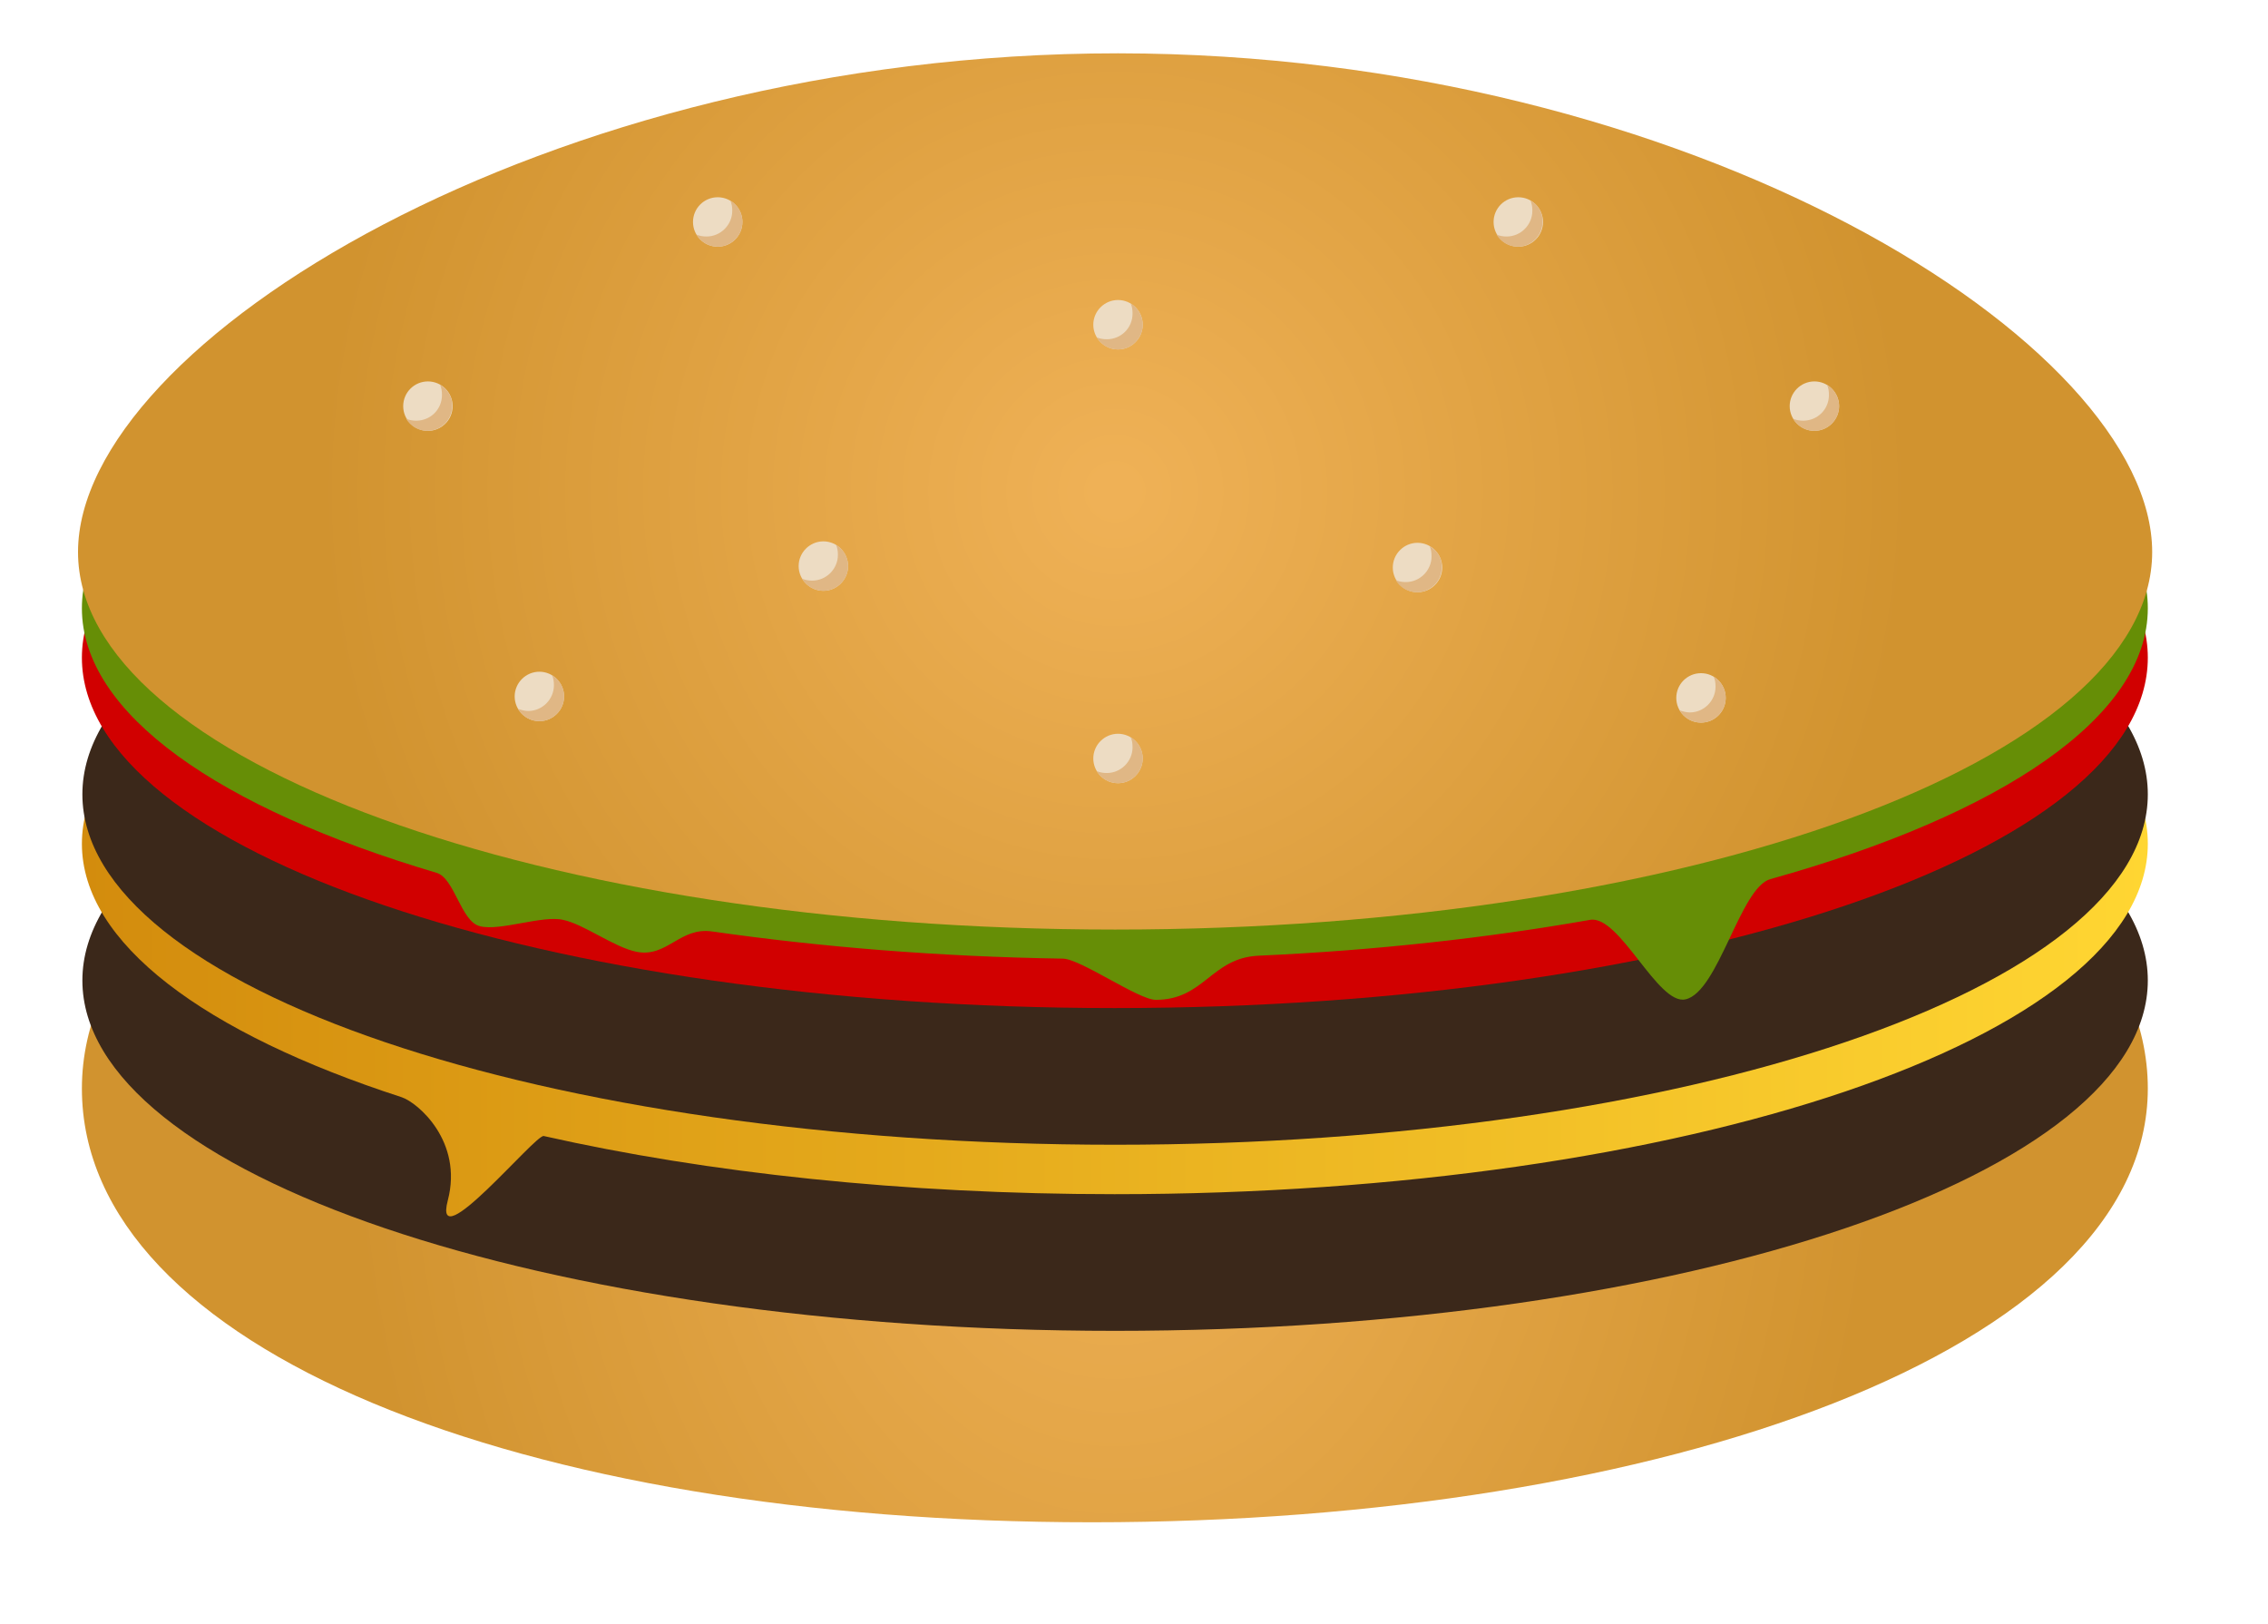
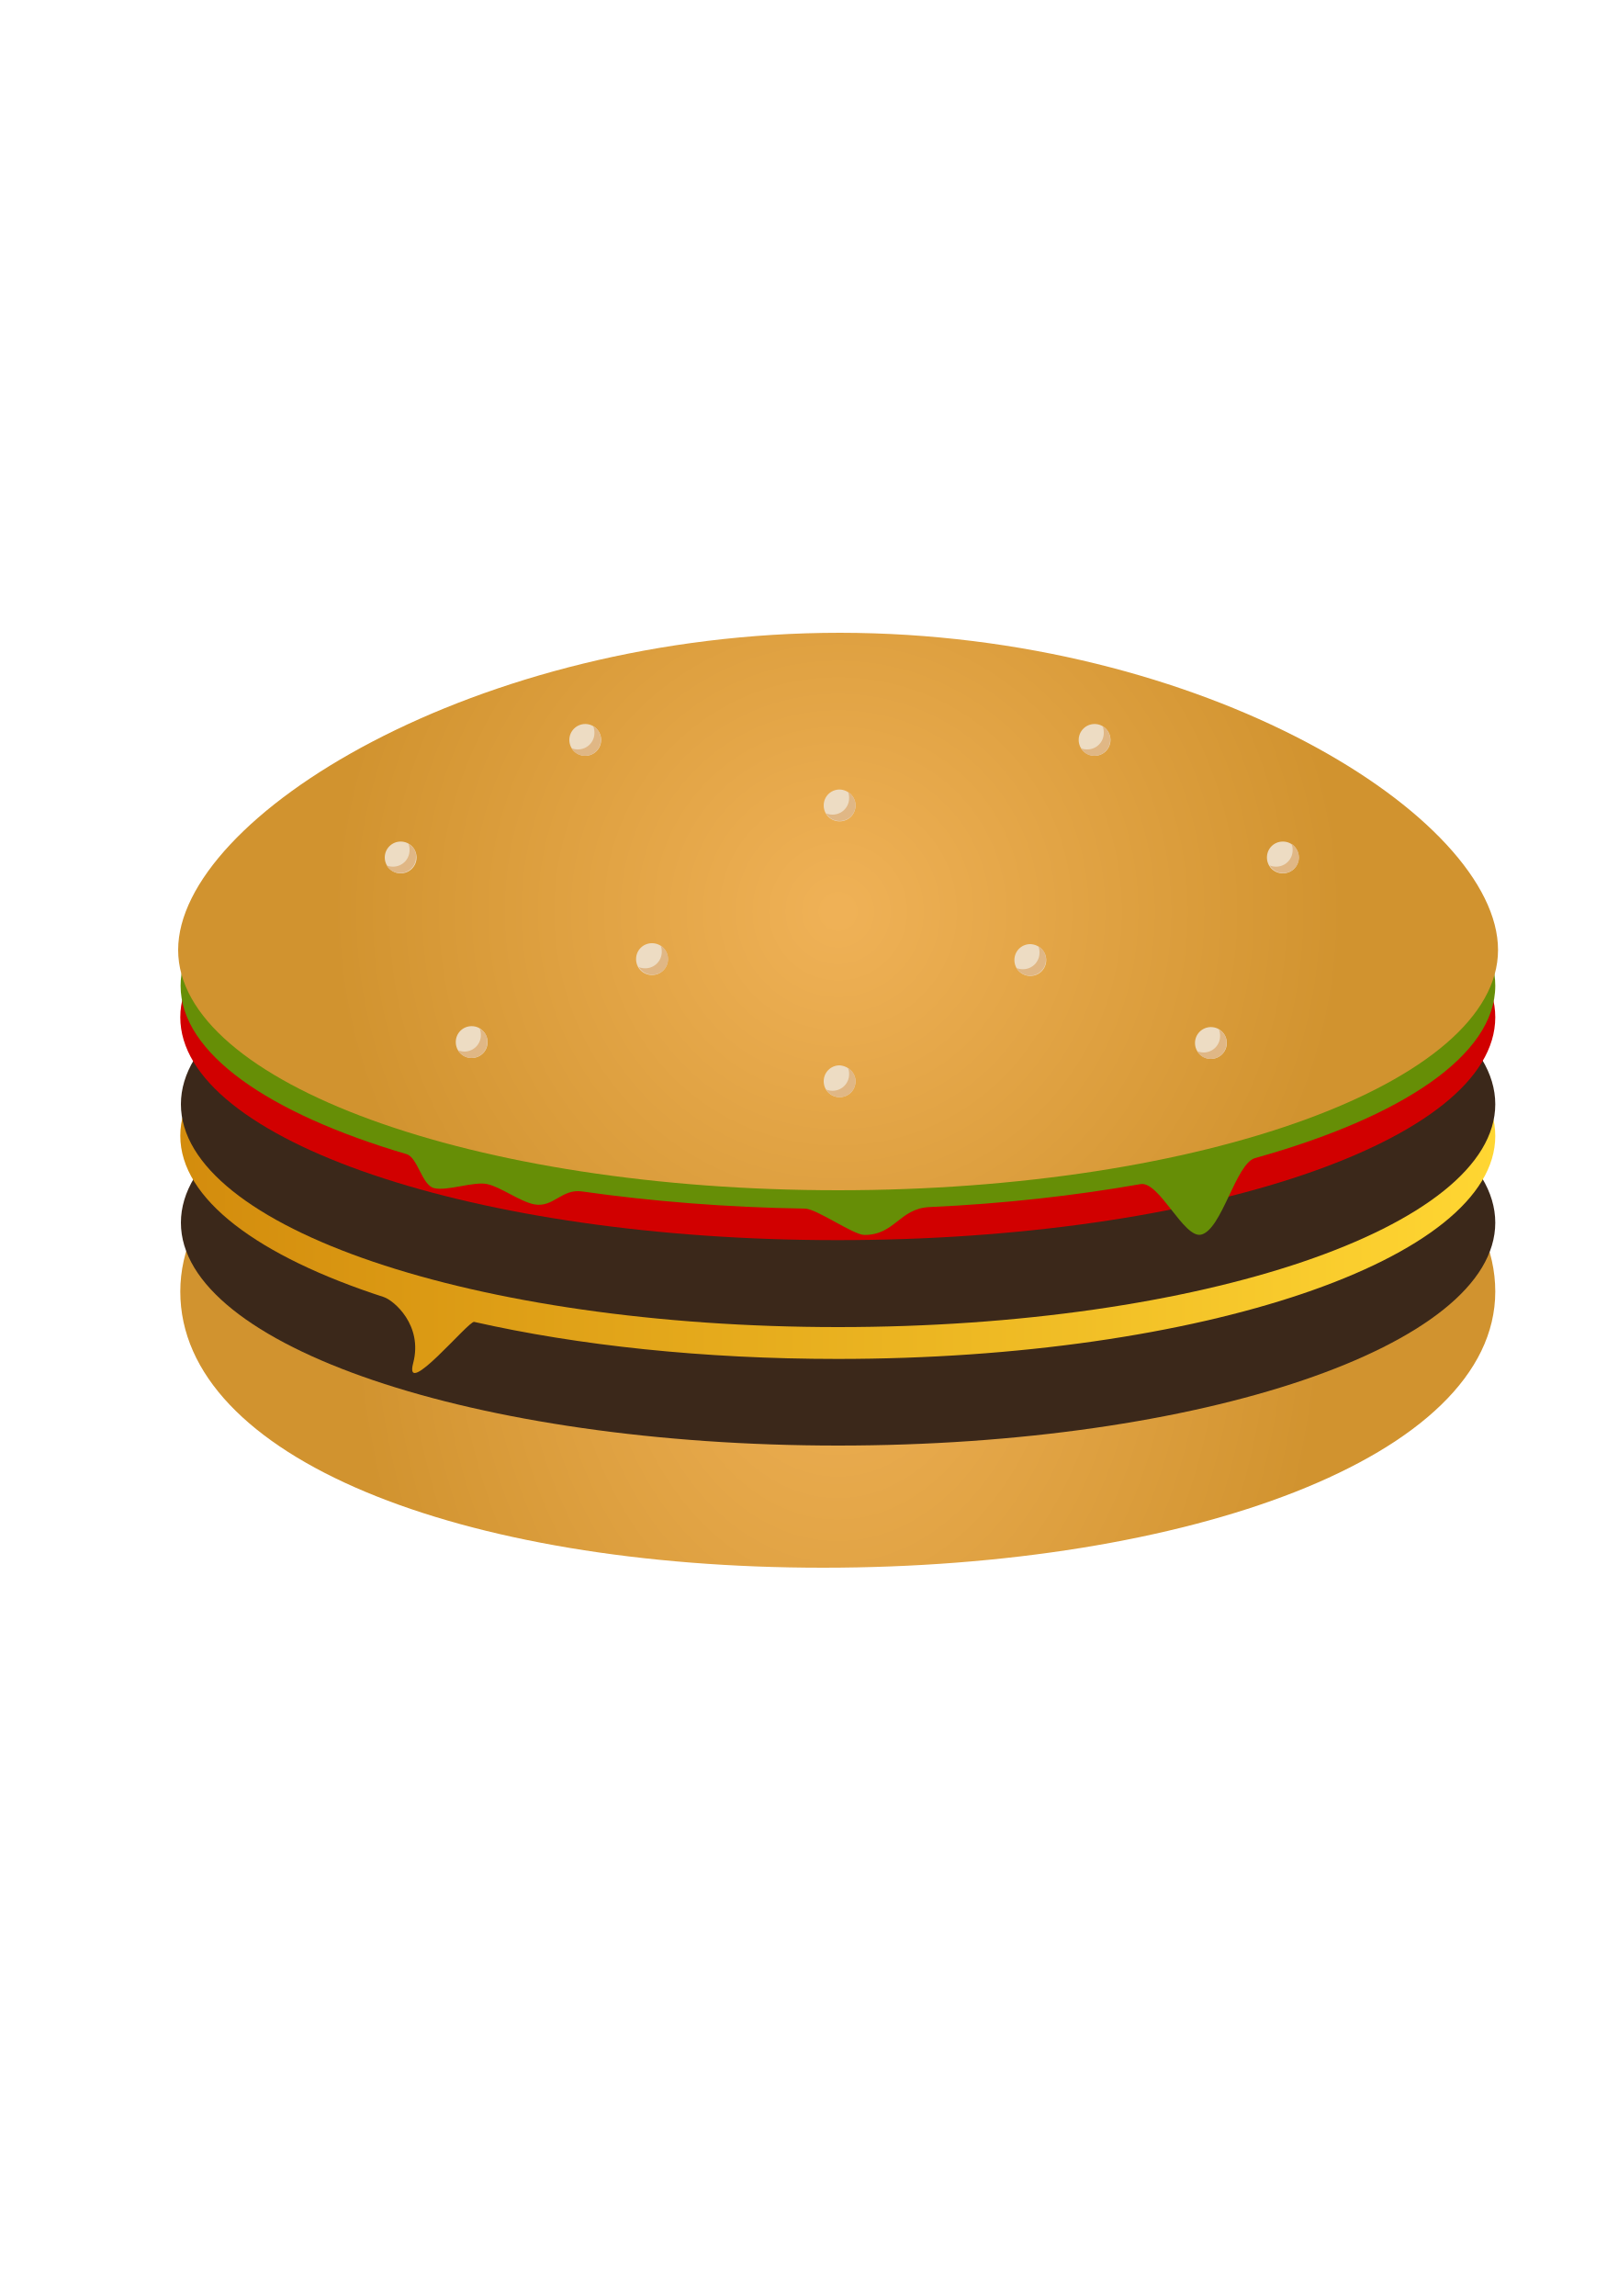
- <svg xmlns="http://www.w3.org/2000/svg" version="1.1" id="Layer_1" x="0px" y="0px" viewBox="0 0 468 335" style="enable-background:new 0 0 468 335;" xml:space="preserve">
+ <svg xmlns="http://www.w3.org/2000/svg" version="1.1" id="Layer_1" x="0px" y="0px" viewBox="0 0 525 750" style="enable-background:new 0 0 525 750;" xml:space="preserve">
  <style type="text/css">
	.st0{fill:url(#SVGID_1_);}
	.st1{fill:#3B281A;}
	.st2{fill:url(#SVGID_2_);}
	.st3{fill:#D10000;}
	.st4{fill:#668E06;}
	.st5{fill:url(#SVGID_3_);}
	.st6{fill:#EDDCC3;}
	.st7{fill:#E0B785;}
</style>
  <g>
    <g>
      <g>
        <g>
-           <radialGradient id="SVGID_1_" cx="230.055" cy="154.827" r="158.503" gradientTransform="matrix(1 0 0 1.3472 0 12.0091)" gradientUnits="userSpaceOnUse">
+           <radialGradient id="SVGID_1_" cx="273.718" cy="412.042" r="159.701" gradientTransform="matrix(1 0 0 1.3472 0 -137.1646)" gradientUnits="userSpaceOnUse">
            <stop offset="2.234640e-02" style="stop-color:#EFB156" />
            <stop offset="1" style="stop-color:#D1932F" />
          </radialGradient>
-           <path class="st0" d="M443.2,224.6c0,53.8-100.2,89.5-217.9,89.5c-117.7,0-208.4-35.7-208.4-89.5c0-53.8,95.4-97.4,213.1-97.4      C347.8,127.1,443.2,170.8,443.2,224.6z" />
-           <ellipse class="st1" cx="230.1" cy="202.3" rx="213.1" ry="72.3" />
-           <linearGradient id="SVGID_2_" gradientUnits="userSpaceOnUse" x1="16.906" y1="176.365" x2="443.205" y2="176.365">
+           <path class="st0" d="M488.5,421.9c0,54.2-101,90.2-219.6,90.2s-210-36-210-90.2s96.2-98.1,214.8-98.1      C392.4,323.6,488.5,367.7,488.5,421.9z" />
+           <ellipse class="st1" cx="273.8" cy="399.4" rx="214.7" ry="72.8" />
+           <linearGradient id="SVGID_2_" gradientUnits="userSpaceOnUse" x1="58.856" y1="522.299" x2="488.487" y2="522.299" gradientTransform="matrix(1 0 0 1 0 -149)">
            <stop offset="0" style="stop-color:#D38C0D" />
            <stop offset="1" style="stop-color:#FFD632" />
          </linearGradient>
-           <path class="st2" d="M443.2,174.1c0,39.9-95.4,72.3-213.2,72.3c-43.6,0-84.1-4.4-117.8-12c-1.7-0.4-23,25.5-19.8,13.3      c3.2-12.2-6.2-20.2-9.5-21.3c-40.7-13.2-66-31.8-66-52.3c0-39.9,95.4-72.3,213.1-72.3C347.8,101.8,443.2,134.2,443.2,174.1z" />
+           <path class="st2" d="M488.5,371.1c0,40.2-96.1,72.8-214.9,72.8c-43.9,0-84.7-4.4-118.7-12.1c-1.8-0.4-23.2,25.7-19.9,13.4      c3.2-12.3-6.3-20.4-9.6-21.5c-41-13.3-66.5-32-66.5-52.7c0-40.2,96.1-72.8,214.7-72.8C392.4,298.1,488.5,330.8,488.5,371.1z" />
        </g>
-         <ellipse class="st1" cx="230.1" cy="163.9" rx="213.1" ry="72.3" />
-         <path class="st3" d="M443.2,135.7c0,40-95.4,72.3-213.2,72.3c-117.7,0-213.1-32.4-213.1-72.3c0-39.9,95.4-72.3,213.1-72.3     C347.8,63.4,443.2,95.8,443.2,135.7z" />
-         <path class="st4" d="M443.2,125.5c0,22.5-30.3,42.6-77.9,55.9c-6.2,1.7-10.7,23.3-17.5,24.8c-5.7,1.3-13.6-17.5-19.7-16.4     c-21,3.7-44.1,6.3-68.5,7.4c-9.7,0.5-11.1,9.1-21.1,9.1c-3.6,0-15.6-8.5-19.2-8.5c-25.6-0.4-49.9-2.4-72.3-5.6     c-6.7-1-9.3,5.4-15.6,4.2c-4.6-0.9-10.9-5.7-15.2-6.6c-4.3-1-13.1,2.4-17.2,1.3c-3.9-1-5.2-9.9-8.9-11     c-44.8-13.3-73.2-32.8-73.2-54.6c0-39.9,95.4-72.3,213.1-72.3C347.8,53.1,443.2,85.5,443.2,125.5z" />
+         <ellipse class="st1" cx="273.8" cy="360.7" rx="214.7" ry="72.8" />
+         <path class="st3" d="M488.5,332.3c0,40.3-96.1,72.8-214.9,72.8c-118.6,0-214.7-32.7-214.7-72.8s96.1-72.8,214.7-72.8     C392.4,259.5,488.5,292.1,488.5,332.3z" />
+         <path class="st4" d="M488.5,322c0,22.7-30.5,42.9-78.5,56.3c-6.3,1.8-10.8,23.4-17.6,25c-5.7,1.3-13.7-17.6-19.8-16.5     c-21.1,3.7-44.4,6.4-69,7.5c-9.8,0.5-11.2,9.1-21.2,9.1c-3.6,0-15.7-8.6-19.4-8.6c-25.8-0.4-50.3-2.4-72.8-5.6     c-6.7-1-9.4,5.4-15.7,4.2c-4.6-0.9-11-5.7-15.3-6.6c-4.3-1-13.2,2.4-17.4,1.3c-4-1-5.3-10-9-11.1C87.7,363.7,59,344,59,322     c0-40.2,96.1-72.8,214.7-72.8C392.4,249.1,488.5,281.7,488.5,322z" />
      </g>
      <g>
-         <radialGradient id="SVGID_3_" cx="230.053" cy="101.436" r="164.263" gradientUnits="userSpaceOnUse">
+         <radialGradient id="SVGID_3_" cx="273.81" cy="446.725" r="165.489" gradientTransform="matrix(1 0 0 1 0 -149)" gradientUnits="userSpaceOnUse">
          <stop offset="2.234640e-02" style="stop-color:#EFB156" />
          <stop offset="1" style="stop-color:#D1932F" />
        </radialGradient>
-         <path class="st5" d="M444.1,113.9c0,43-95.8,77.9-214,77.9c-118.2,0-214-34.9-214-77.9c0-43,96.5-102.9,214.6-102.9     C348.9,11.1,444.1,70.9,444.1,113.9z" />
+         <path class="st5" d="M489.4,310.3c0,43.3-96.5,78.5-215.6,78.5S58.2,353.7,58.2,310.3s97.3-103.6,216.2-103.6     C393.5,206.8,489.4,267,489.4,310.3z" />
        <g>
          <g>
-             <path class="st6" d="M235.8,156.5c0,2.8-2.3,5.1-5.1,5.1c-2.8,0-5.1-2.3-5.1-5.1c0-2.8,2.3-5.1,5.1-5.1       C233.5,151.4,235.8,153.7,235.8,156.5z" />
-             <path class="st7" d="M233.3,152.1c0.3,0.6,0.4,1.3,0.4,2.1c0,2.9-2.4,5.3-5.3,5.3c-0.7,0-1.4-0.1-2.1-0.4       c0.9,1.5,2.5,2.5,4.4,2.5c2.8,0,5.1-2.3,5.1-5.1C235.8,154.6,234.8,153,233.3,152.1z" />
+             <path class="st6" d="M279.5,353.2c0,2.9-2.3,5.2-5.2,5.2s-5.2-2.3-5.2-5.2c0-2.9,2.3-5.2,5.2-5.2       C277.2,348.2,279.5,350.5,279.5,353.2z" />
+             <path class="st7" d="M277,348.8c0.3,0.6,0.4,1.3,0.4,2.1c0,3-2.4,5.4-5.4,5.4c-0.7,0-1.4-0.1-2.1-0.4c0.9,1.5,2.5,2.5,4.4,2.5       c2.9,0,5.2-2.3,5.2-5.2C279.5,351.4,278.5,349.7,277,348.8z" />
          </g>
          <g>
-             <path class="st6" d="M175,116.8c0,2.8-2.3,5.1-5.1,5.1c-2.8,0-5.1-2.3-5.1-5.1c0-2.8,2.3-5.1,5.1-5.1       C172.7,111.7,175,114,175,116.8z" />
-             <path class="st7" d="M172.5,112.4c0.3,0.6,0.4,1.3,0.4,2.1c0,2.9-2.4,5.3-5.3,5.3c-0.7,0-1.4-0.1-2.1-0.4       c0.9,1.5,2.5,2.5,4.4,2.5c2.8,0,5.1-2.3,5.1-5.1C175,114.9,174,113.3,172.5,112.4z" />
+             <path class="st6" d="M218.2,313.3c0,2.9-2.3,5.2-5.2,5.2s-5.2-2.3-5.2-5.2s2.3-5.2,5.2-5.2S218.2,310.4,218.2,313.3z" />
+             <path class="st7" d="M215.8,308.8c0.3,0.6,0.4,1.3,0.4,2.1c0,3-2.4,5.4-5.4,5.4c-0.7,0-1.4-0.1-2.1-0.4       c0.9,1.5,2.5,2.5,4.4,2.5c2.9,0,5.2-2.3,5.2-5.2C218.2,311.3,217.3,309.8,215.8,308.8z" />
          </g>
          <g>
-             <path class="st6" d="M297.6,117.1c0,2.8-2.3,5.1-5.1,5.1c-2.8,0-5.1-2.3-5.1-5.1c0-2.8,2.3-5.1,5.1-5.1       C295.3,112,297.6,114.3,297.6,117.1z" />
-             <path class="st7" d="M295,112.7c0.3,0.6,0.4,1.3,0.4,2.1c0,2.9-2.4,5.3-5.3,5.3c-0.7,0-1.4-0.1-2.1-0.4       c0.9,1.5,2.5,2.5,4.4,2.5c2.8,0,5.1-2.3,5.1-5.1C297.6,115.2,296.6,113.6,295,112.7z" />
+             <path class="st6" d="M341.8,313.6c0,2.9-2.3,5.2-5.2,5.2c-2.9,0-5.2-2.3-5.2-5.2c0-2.9,2.3-5.2,5.2-5.2       C339.5,308.5,341.8,310.8,341.8,313.6z" />
+             <path class="st7" d="M339.2,309.1c0.3,0.6,0.4,1.3,0.4,2.1c0,3-2.4,5.4-5.4,5.4c-0.7,0-1.4-0.1-2.1-0.4       c0.9,1.5,2.5,2.5,4.4,2.5c2.9,0,5.2-2.3,5.2-5.2C341.8,311.7,340.8,310,339.2,309.1z" />
          </g>
          <g>
-             <ellipse class="st6" cx="148.1" cy="45.8" rx="5.1" ry="5.1" />
-             <path class="st7" d="M150.7,41.4c0.3,0.6,0.4,1.3,0.4,2.1c0,2.9-2.4,5.3-5.3,5.3c-0.7,0-1.4-0.1-2.1-0.4       c0.9,1.5,2.5,2.5,4.4,2.5c2.8,0,5.1-2.3,5.1-5.1C153.2,43.9,152.2,42.2,150.7,41.4z" />
+             <ellipse class="st6" cx="191.2" cy="241.7" rx="5.2" ry="5.2" />
+             <path class="st7" d="M193.8,237.3c0.3,0.6,0.4,1.3,0.4,2.1c0,3-2.4,5.4-5.4,5.4c-0.7,0-1.4-0.1-2.1-0.4       c0.9,1.5,2.5,2.5,4.4,2.5c2.9,0,5.2-2.3,5.2-5.2C196.3,239.8,195.4,238.1,193.8,237.3z" />
          </g>
          <g>
-             <ellipse class="st6" cx="313.3" cy="45.8" rx="5.1" ry="5.1" />
-             <path class="st7" d="M315.8,41.4c0.3,0.6,0.4,1.3,0.4,2.1c0,2.9-2.4,5.3-5.3,5.3c-0.7,0-1.4-0.1-2.1-0.4       c0.9,1.5,2.5,2.5,4.4,2.5c2.8,0,5.1-2.3,5.1-5.1C318.4,43.9,317.4,42.2,315.8,41.4z" />
+             <ellipse class="st6" cx="357.6" cy="241.7" rx="5.2" ry="5.2" />
+             <path class="st7" d="M360.2,237.3c0.3,0.6,0.4,1.3,0.4,2.1c0,3-2.4,5.4-5.4,5.4c-0.7,0-1.4-0.1-2.1-0.4       c0.9,1.5,2.5,2.5,4.4,2.5c2.9,0,5.2-2.3,5.2-5.2C362.8,239.8,361.8,238.1,360.2,237.3z" />
          </g>
          <g>
-             <ellipse class="st6" cx="88.3" cy="83.8" rx="5.1" ry="5.1" />
-             <path class="st7" d="M90.8,79.4c0.3,0.6,0.4,1.3,0.4,2.1c0,3-2.4,5.3-5.3,5.3c-0.7,0-1.4-0.1-2.1-0.4c0.9,1.5,2.5,2.5,4.4,2.5       c2.8,0,5.1-2.3,5.1-5.1C93.4,82,92.4,80.3,90.8,79.4z" />
+             <ellipse class="st6" cx="130.9" cy="280.1" rx="5.2" ry="5.2" />
+             <path class="st7" d="M133.4,275.6c0.3,0.6,0.4,1.3,0.4,2.1c0,3-2.4,5.4-5.4,5.4c-0.7,0-1.4-0.1-2.1-0.4       c0.9,1.5,2.5,2.5,4.4,2.5c2.9,0,5.2-2.3,5.2-5.2C136.1,278.2,135.1,276.5,133.4,275.6z" />
          </g>
          <g>
-             <path class="st6" d="M379.5,83.8c0,2.8-2.3,5.1-5.1,5.1c-2.8,0-5.1-2.3-5.1-5.1c0-2.8,2.3-5.1,5.1-5.1       C377.2,78.7,379.5,81,379.5,83.8z" />
-             <path class="st7" d="M377,79.4c0.3,0.6,0.4,1.3,0.4,2.1c0,3-2.4,5.3-5.3,5.3c-0.7,0-1.4-0.1-2.1-0.4c0.9,1.5,2.5,2.5,4.4,2.5       c2.8,0,5.1-2.3,5.1-5.1C379.5,82,378.5,80.3,377,79.4z" />
+             <path class="st6" d="M424.3,280.1c0,2.9-2.3,5.2-5.2,5.2c-2.9,0-5.2-2.3-5.2-5.2c0-2.9,2.3-5.2,5.2-5.2       C422,274.9,424.3,277.2,424.3,280.1z" />
+             <path class="st7" d="M421.9,275.6c0.3,0.6,0.4,1.3,0.4,2.1c0,3-2.4,5.4-5.4,5.4c-0.7,0-1.4-0.1-2.1-0.4       c0.9,1.5,2.5,2.5,4.4,2.5c2.9,0,5.2-2.3,5.2-5.2C424.3,278.2,423.3,276.5,421.9,275.6z" />
          </g>
          <g>
-             <path class="st6" d="M235.8,67c0,2.8-2.3,5.1-5.1,5.1c-2.8,0-5.1-2.3-5.1-5.1c0-2.8,2.3-5.1,5.1-5.1       C233.5,61.9,235.8,64.2,235.8,67z" />
-             <path class="st7" d="M233.3,62.6c0.3,0.6,0.4,1.3,0.4,2.1c0,3-2.4,5.3-5.3,5.3c-0.7,0-1.4-0.1-2.1-0.4c0.9,1.5,2.5,2.5,4.4,2.5       c2.8,0,5.1-2.3,5.1-5.1C235.8,65.2,234.8,63.5,233.3,62.6z" />
+             <path class="st6" d="M279.5,263.1c0,2.9-2.3,5.2-5.2,5.2s-5.2-2.3-5.2-5.2c0-2.9,2.3-5.2,5.2-5.2       C277.2,258,279.5,260.3,279.5,263.1z" />
+             <path class="st7" d="M277,258.6c0.3,0.6,0.4,1.3,0.4,2.1c0,3-2.4,5.4-5.4,5.4c-0.7,0-1.4-0.1-2.1-0.4c0.9,1.5,2.5,2.5,4.4,2.5       c2.9,0,5.2-2.3,5.2-5.2C279.5,261.3,278.5,259.6,277,258.6z" />
          </g>
          <g>
-             <path class="st6" d="M116.4,143.7c0,2.8-2.3,5.1-5.1,5.1c-2.8,0-5.1-2.3-5.1-5.1c0-2.8,2.3-5.1,5.1-5.1       C114.1,138.6,116.4,140.9,116.4,143.7z" />
-             <path class="st7" d="M113.9,139.3c0.3,0.6,0.4,1.3,0.4,2.1c0,2.9-2.4,5.3-5.3,5.3c-0.7,0-1.4-0.2-2.1-0.4       c0.9,1.5,2.5,2.5,4.4,2.5c2.8,0,5.1-2.3,5.1-5.1C116.4,141.8,115.4,140.2,113.9,139.3z" />
+             <path class="st6" d="M159.3,340.4c0,2.9-2.3,5.2-5.2,5.2c-2.9,0-5.2-2.3-5.2-5.2s2.3-5.2,5.2-5.2       C157,335.2,159.3,337.6,159.3,340.4z" />
+             <path class="st7" d="M156.7,336c0.3,0.6,0.4,1.3,0.4,2.1c0,3-2.4,5.4-5.4,5.4c-0.7,0-1.4-0.2-2.1-0.4c0.9,1.5,2.5,2.5,4.4,2.5       c2.9,0,5.2-2.3,5.2-5.2C159.3,338.5,158.3,336.9,156.7,336z" />
          </g>
          <g>
-             <circle class="st6" cx="351" cy="144" r="5.1" />
-             <path class="st7" d="M353.6,139.6c0.3,0.6,0.4,1.3,0.4,2.1c0,2.9-2.4,5.3-5.3,5.3c-0.7,0-1.4-0.2-2.1-0.4       c0.9,1.5,2.5,2.5,4.4,2.5c2.8,0,5.1-2.3,5.1-5.1C356.1,142.1,355.1,140.5,353.6,139.6z" />
+             <circle class="st6" cx="395.6" cy="340.7" r="5.2" />
+             <path class="st7" d="M398.2,336.3c0.3,0.6,0.4,1.3,0.4,2.1c0,3-2.4,5.4-5.4,5.4c-0.7,0-1.4-0.2-2.1-0.4       c0.9,1.5,2.5,2.5,4.4,2.5c2.9,0,5.2-2.3,5.2-5.2C400.8,338.8,399.8,337.2,398.2,336.3z" />
          </g>
        </g>
      </g>
    </g>
  </g>
</svg>
